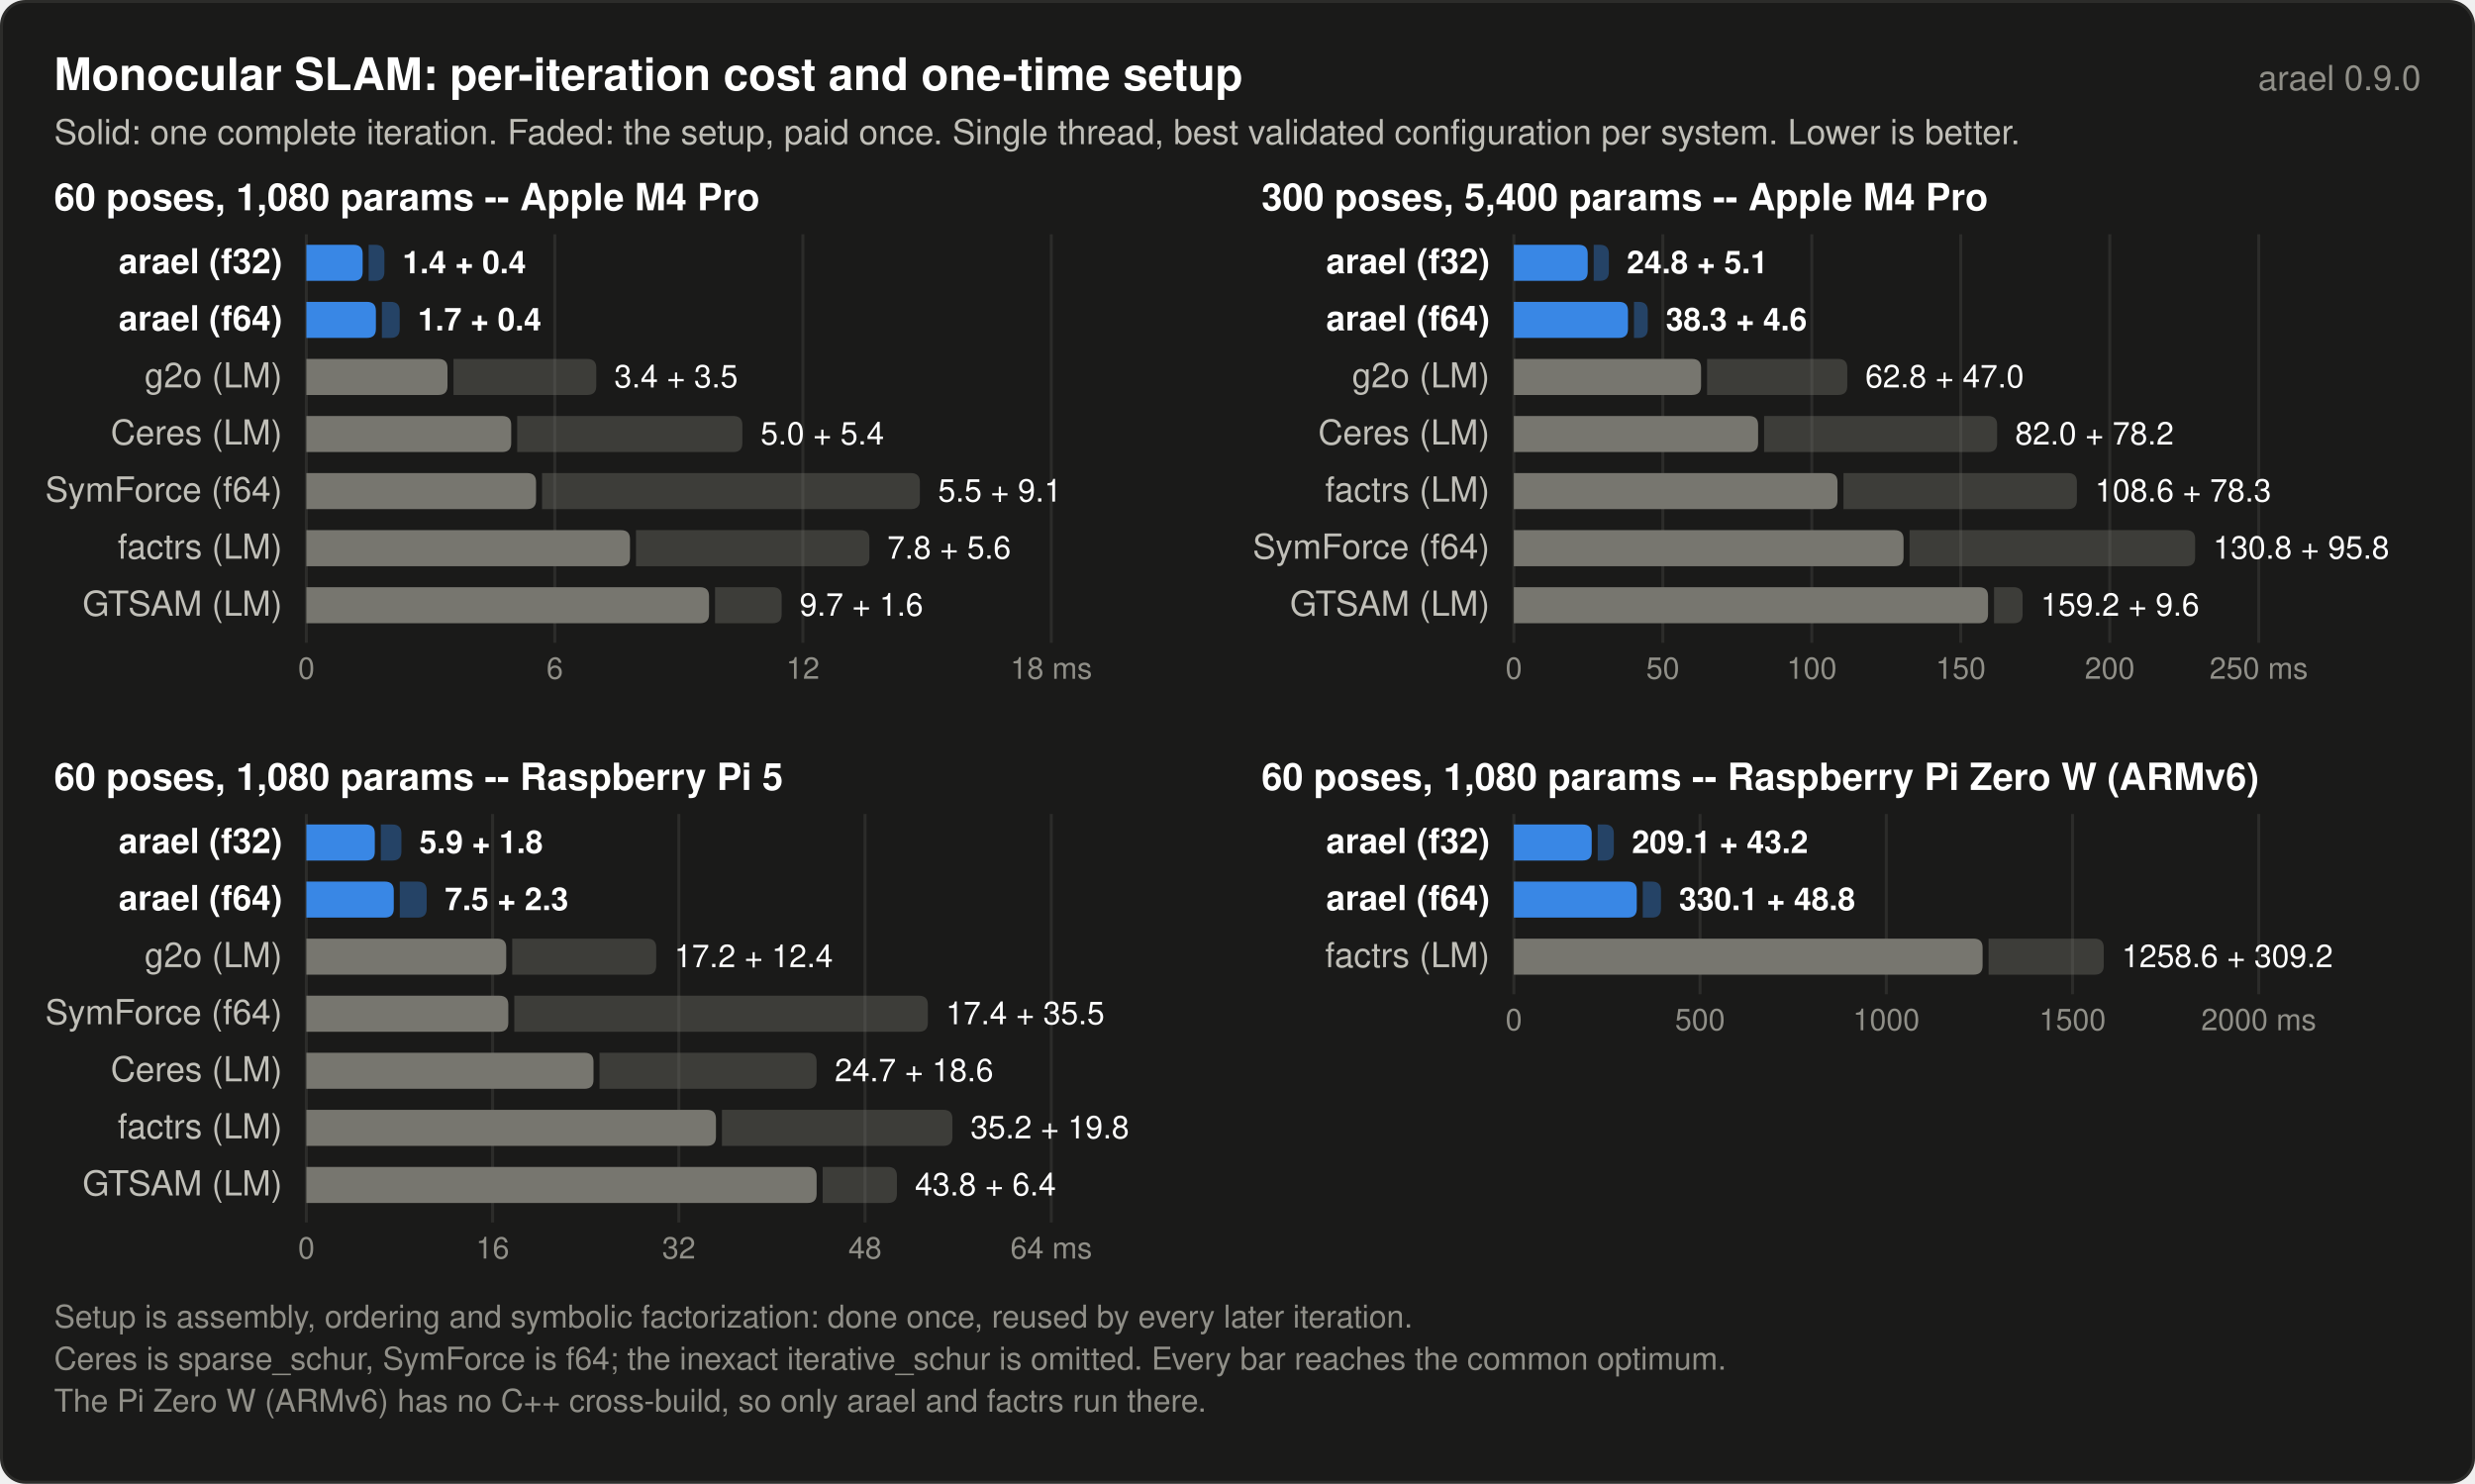
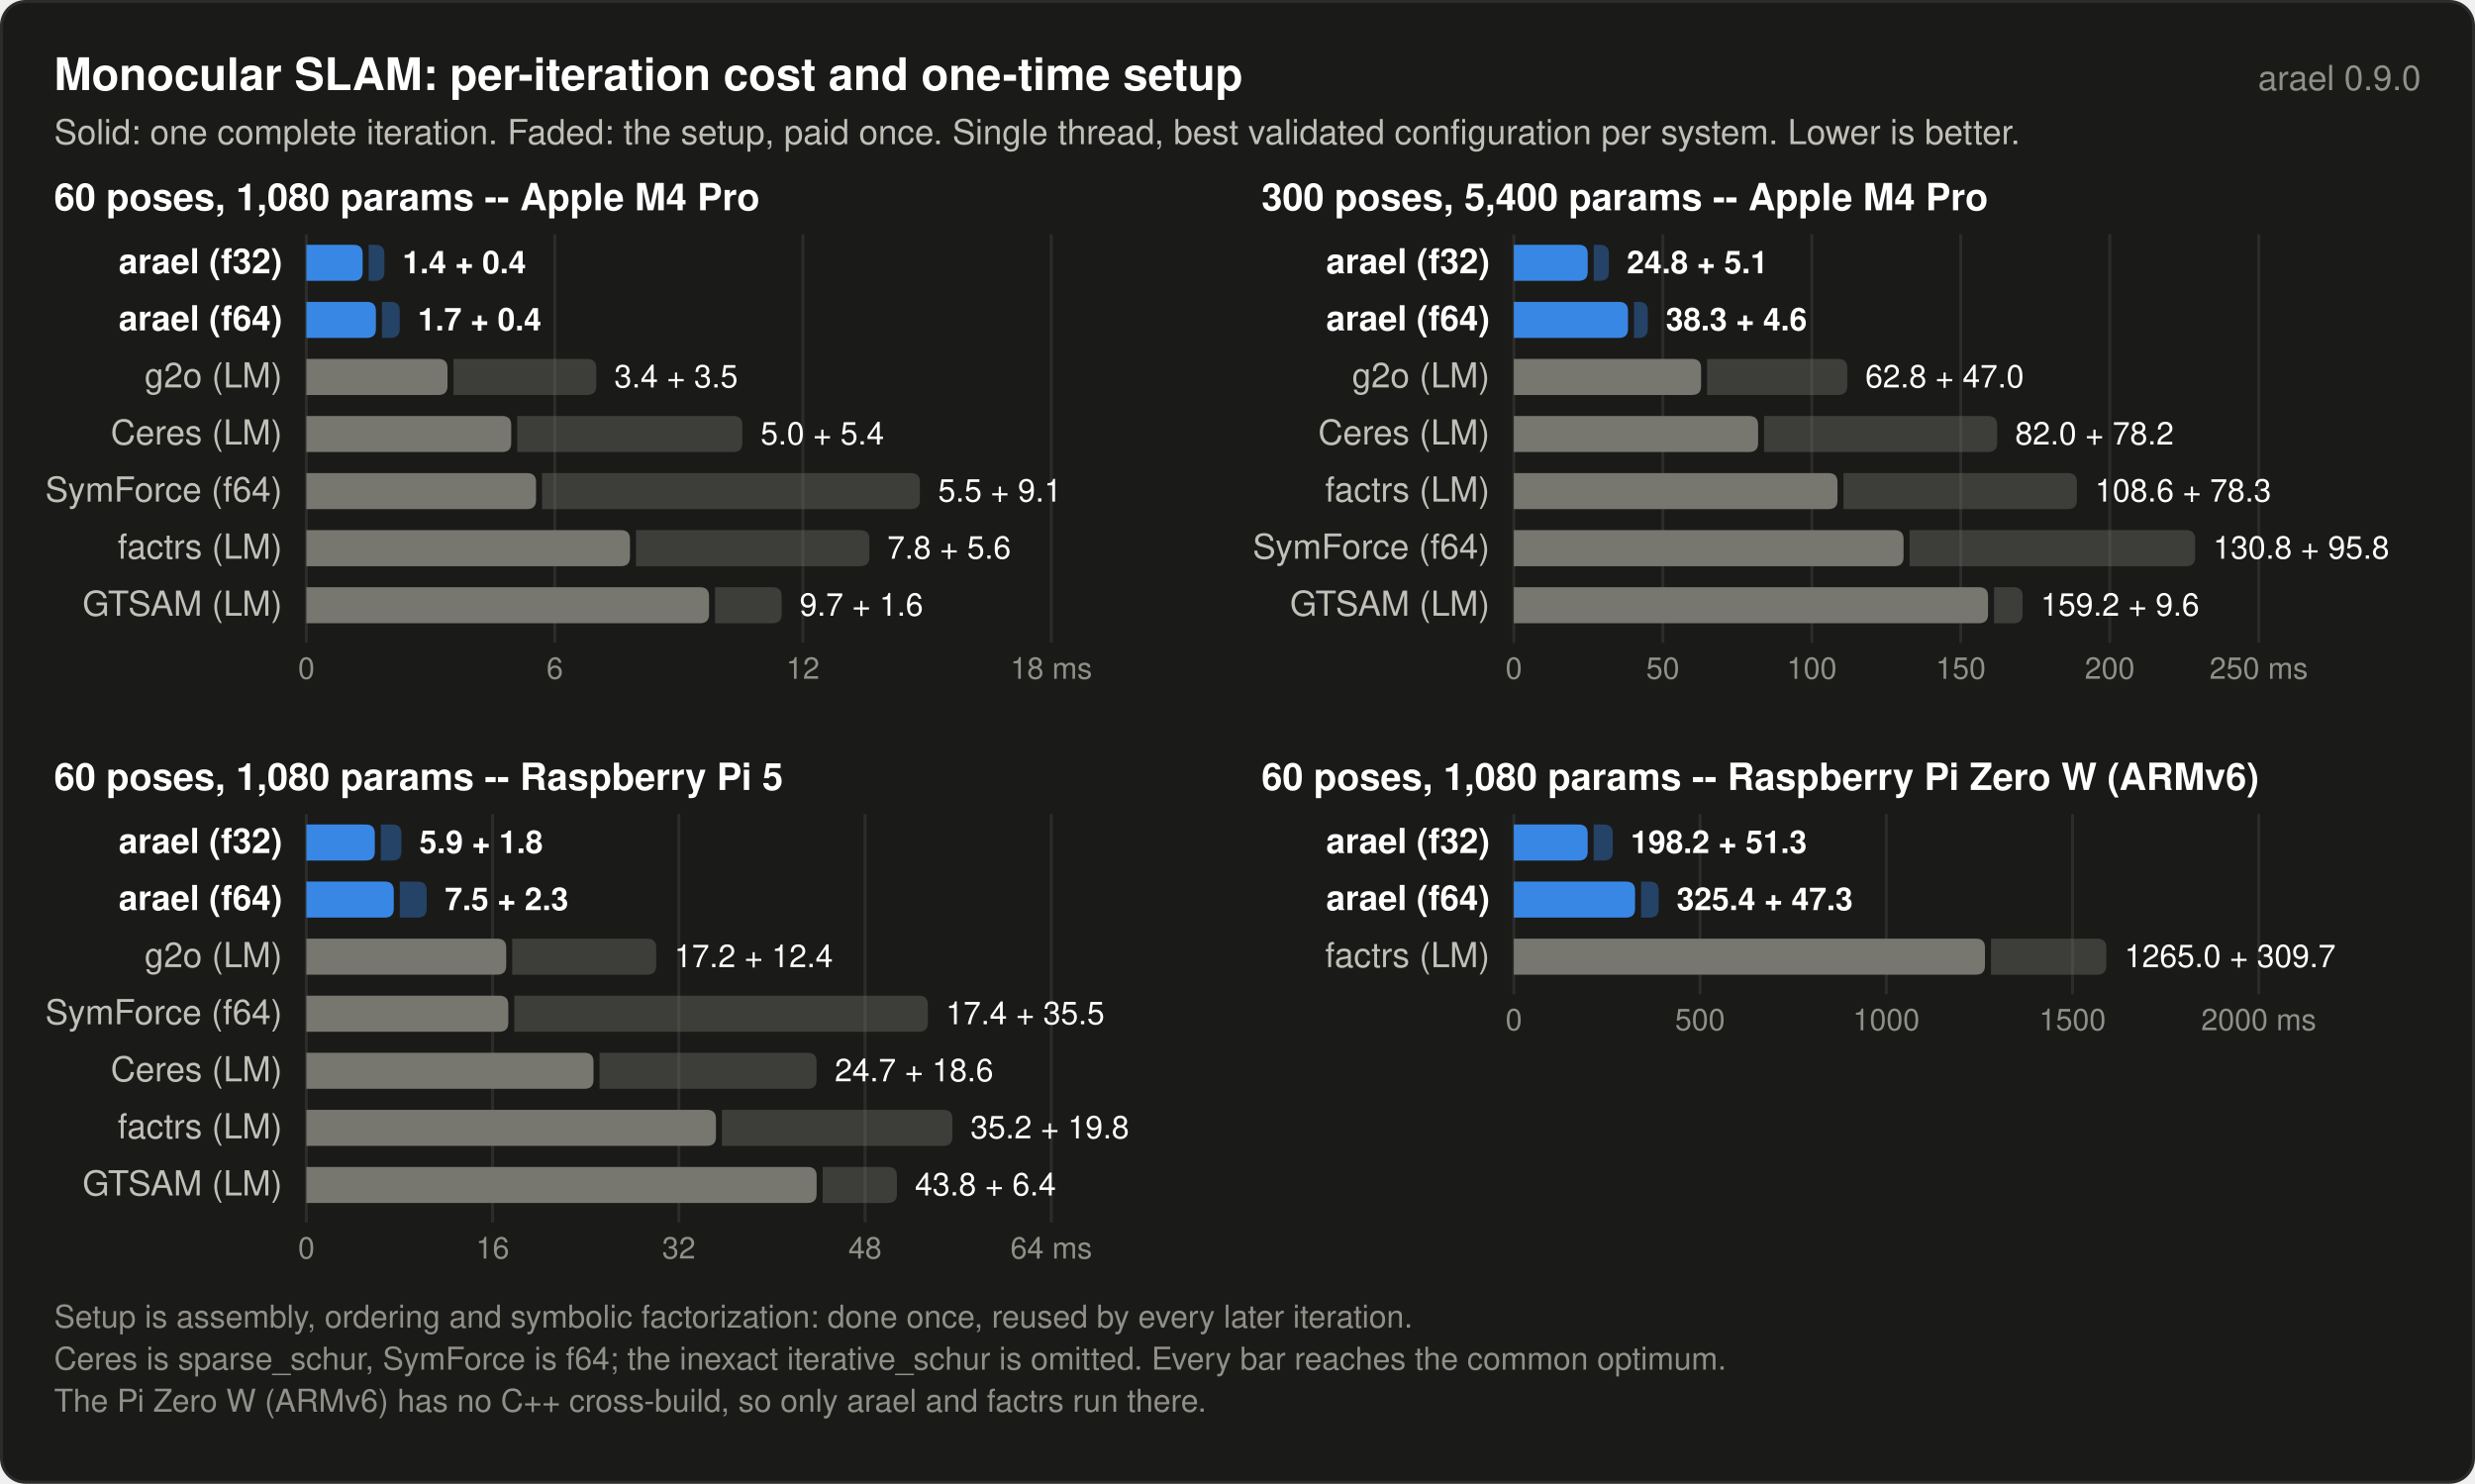
<svg xmlns="http://www.w3.org/2000/svg" width="824" height="494" viewBox="0 0 824 494" font-family="ui-sans-serif, system-ui, -apple-system, 'Segoe UI', Helvetica, Arial, sans-serif">
  <rect x="0.5" y="0.5" width="823" height="493" rx="8" fill="#1a1a19" stroke="#2c2c2a" />
  <text x="18" y="30" font-size="15" font-weight="600" fill="#ffffff">Monocular SLAM: per-iteration cost and one-time setup</text>
  <text x="806" y="30" font-size="11.5" text-anchor="end" fill="#908f88">arael 0.9.0</text>
  <text x="18" y="48" font-size="11.5" fill="#c0bfb8">Solid: one complete iteration. Faded: the setup, paid once. Single thread, best validated configuration per system. Lower is better.</text>
  <text x="18" y="70" font-size="12.5" font-weight="600" fill="#ffffff">60 poses, 1,080 params -- Apple M4 Pro</text>
  <line x1="102.0" y1="78" x2="102.0" y2="214" stroke="#2c2c2a" stroke-width="1" />
  <text x="102.0" y="226" font-size="10" text-anchor="middle" fill="#908f88">0</text>
  <line x1="184.7" y1="78" x2="184.7" y2="214" stroke="#2c2c2a" stroke-width="1" />
  <text x="184.7" y="226" font-size="10" text-anchor="middle" fill="#908f88">6</text>
  <line x1="267.3" y1="78" x2="267.3" y2="214" stroke="#2c2c2a" stroke-width="1" />
  <text x="267.3" y="226" font-size="10" text-anchor="middle" fill="#908f88">12</text>
  <line x1="350.0" y1="78" x2="350.0" y2="214" stroke="#2c2c2a" stroke-width="1" />
  <text x="350.0" y="226" font-size="10" text-anchor="middle" fill="#908f88">18 ms</text>
  <text x="94" y="91.0" font-size="11.5" text-anchor="end" font-weight="600" fill="#ffffff">arael (f32)</text>
  <path d="M102,81.5 L117.738,81.5 Q120.738,81.5 120.738,84.5 L120.738,90.5 Q120.738,93.5 117.738,93.5 L102,93.5 Z" fill="#3987e5" />
  <path d="M122.738,81.5 L124.973,81.5 Q127.973,81.5 127.973,84.5 L127.973,90.5 Q127.973,93.5 124.973,93.5 L122.738,93.5 Z" fill="#3987e5" fill-opacity="0.38" />
  <text x="134.0" y="91.0" font-size="10.5" font-weight="600" fill="#ffffff">1.4 + 0.4</text>
  <text x="94" y="110.0" font-size="11.5" text-anchor="end" font-weight="600" fill="#ffffff">arael (f64)</text>
  <path d="M102,100.5 L122.147,100.5 Q125.147,100.5 125.147,103.5 L125.147,109.5 Q125.147,112.5 122.147,112.5 L102,112.5 Z" fill="#3987e5" />
  <path d="M127.147,100.5 L130.071,100.5 Q133.071,100.5 133.071,103.5 L133.071,109.5 Q133.071,112.5 130.071,112.5 L127.147,112.5 Z" fill="#3987e5" fill-opacity="0.38" />
  <text x="139.1" y="110.0" font-size="10.5" font-weight="600" fill="#ffffff">1.7 + 0.4</text>
  <text x="94" y="129.0" font-size="11.5" text-anchor="end" fill="#c0bfb8">g2o (LM)</text>
  <path d="M102,119.5 L145.982,119.5 Q148.982,119.5 148.982,122.5 L148.982,128.5 Q148.982,131.5 145.982,131.5 L102,131.5 Z" fill="#77766f" />
  <path d="M150.982,119.5 L195.516,119.5 Q198.516,119.5 198.516,122.5 L198.516,128.5 Q198.516,131.5 195.516,131.5 L150.982,131.5 Z" fill="#77766f" fill-opacity="0.38" />
  <text x="204.5" y="129.0" font-size="10.5" fill="#ffffff">3.4 + 3.5</text>
  <text x="94" y="148.0" font-size="11.5" text-anchor="end" fill="#c0bfb8">Ceres (LM)</text>
  <path d="M102,138.5 L167.2,138.5 Q170.2,138.5 170.2,141.5 L170.2,147.5 Q170.2,150.5 167.2,150.5 L102,150.5 Z" fill="#77766f" />
  <path d="M172.2,138.5 L244.151,138.5 Q247.151,138.5 247.151,141.5 L247.151,147.5 Q247.151,150.5 244.151,150.5 L172.2,150.5 Z" fill="#77766f" fill-opacity="0.38" />
  <text x="253.2" y="148.0" font-size="10.5" fill="#ffffff">5.0 + 5.4</text>
  <text x="94" y="167.0" font-size="11.5" text-anchor="end" fill="#c0bfb8">SymForce (f64)</text>
  <path d="M102,157.5 L175.467,157.5 Q178.467,157.5 178.467,160.5 L178.467,166.5 Q178.467,169.5 175.467,169.5 L102,169.5 Z" fill="#77766f" />
  <path d="M180.467,157.5 L303.258,157.5 Q306.258,157.5 306.258,160.5 L306.258,166.5 Q306.258,169.5 303.258,169.5 L180.467,169.5 Z" fill="#77766f" fill-opacity="0.38" />
  <text x="312.3" y="167.0" font-size="10.5" fill="#ffffff">5.5 + 9.1</text>
  <text x="94" y="186.0" font-size="11.5" text-anchor="end" fill="#c0bfb8">factrs (LM)</text>
  <path d="M102,176.5 L206.742,176.5 Q209.742,176.5 209.742,179.5 L209.742,185.5 Q209.742,188.5 206.742,188.5 L102,188.5 Z" fill="#77766f" />
  <path d="M211.742,176.5 L286.449,176.5 Q289.449,176.5 289.449,179.5 L289.449,185.5 Q289.449,188.5 286.449,188.5 L211.742,188.5 Z" fill="#77766f" fill-opacity="0.38" />
  <text x="295.4" y="186.0" font-size="10.5" fill="#ffffff">7.8 + 5.6</text>
  <text x="94" y="205.0" font-size="11.5" text-anchor="end" fill="#c0bfb8">GTSAM (LM)</text>
  <path d="M102,195.5 L233.058,195.5 Q236.058,195.5 236.058,198.5 L236.058,204.5 Q236.058,207.5 233.058,207.5 L102,207.5 Z" fill="#77766f" />
  <path d="M238.058,195.5 L257.24,195.5 Q260.24,195.5 260.24,198.5 L260.24,204.5 Q260.24,207.5 257.24,207.5 L238.058,207.5 Z" fill="#77766f" fill-opacity="0.38" />
  <text x="266.2" y="205.0" font-size="10.5" fill="#ffffff">9.7 + 1.6</text>
  <text x="420" y="70" font-size="12.5" font-weight="600" fill="#ffffff">300 poses, 5,400 params -- Apple M4 Pro</text>
  <line x1="504.0" y1="78" x2="504.0" y2="214" stroke="#2c2c2a" stroke-width="1" />
  <text x="504.0" y="226" font-size="10" text-anchor="middle" fill="#908f88">0</text>
  <line x1="553.6" y1="78" x2="553.6" y2="214" stroke="#2c2c2a" stroke-width="1" />
  <text x="553.6" y="226" font-size="10" text-anchor="middle" fill="#908f88">50</text>
  <line x1="603.2" y1="78" x2="603.2" y2="214" stroke="#2c2c2a" stroke-width="1" />
  <text x="603.2" y="226" font-size="10" text-anchor="middle" fill="#908f88">100</text>
  <line x1="652.8" y1="78" x2="652.8" y2="214" stroke="#2c2c2a" stroke-width="1" />
  <text x="652.8" y="226" font-size="10" text-anchor="middle" fill="#908f88">150</text>
  <line x1="702.4" y1="78" x2="702.4" y2="214" stroke="#2c2c2a" stroke-width="1" />
  <text x="702.4" y="226" font-size="10" text-anchor="middle" fill="#908f88">200</text>
  <line x1="752.0" y1="78" x2="752.0" y2="214" stroke="#2c2c2a" stroke-width="1" />
  <text x="752.0" y="226" font-size="10" text-anchor="middle" fill="#908f88">250 ms</text>
  <text x="496" y="91.0" font-size="11.5" text-anchor="end" font-weight="600" fill="#ffffff">arael (f32)</text>
  <path d="M504,81.5 L525.592,81.5 Q528.592,81.5 528.592,84.5 L528.592,90.5 Q528.592,93.5 525.592,93.5 L504,93.5 Z" fill="#3987e5" />
  <path d="M530.592,81.5 L532.641,81.5 Q535.641,81.5 535.641,84.5 L535.641,90.5 Q535.641,93.5 532.641,93.5 L530.592,93.5 Z" fill="#3987e5" fill-opacity="0.38" />
  <text x="541.6" y="91.0" font-size="10.5" font-weight="600" fill="#ffffff">24.8 + 5.1</text>
  <text x="496" y="110.0" font-size="11.5" text-anchor="end" font-weight="600" fill="#ffffff">arael (f64)</text>
  <path d="M504,100.5 L539.004,100.5 Q542.004,100.5 542.004,103.5 L542.004,109.5 Q542.004,112.5 539.004,112.5 L504,112.5 Z" fill="#3987e5" />
  <path d="M544.004,100.5 L545.587,100.5 Q548.587,100.5 548.587,103.5 L548.587,109.5 Q548.587,112.5 545.587,112.5 L544.004,112.5 Z" fill="#3987e5" fill-opacity="0.38" />
  <text x="554.6" y="110.0" font-size="10.5" font-weight="600" fill="#ffffff">38.3 + 4.6</text>
  <text x="496" y="129.0" font-size="11.5" text-anchor="end" fill="#c0bfb8">g2o (LM)</text>
  <path d="M504,119.5 L563.337,119.5 Q566.337,119.5 566.337,122.5 L566.337,128.5 Q566.337,131.5 563.337,131.5 L504,131.5 Z" fill="#77766f" />
  <path d="M568.337,119.5 L612.011,119.5 Q615.011,119.5 615.011,122.5 L615.011,128.5 Q615.011,131.5 612.011,131.5 L568.337,131.5 Z" fill="#77766f" fill-opacity="0.38" />
  <text x="621.0" y="129.0" font-size="10.5" fill="#ffffff">62.8 + 47.0</text>
  <text x="496" y="148.0" font-size="11.5" text-anchor="end" fill="#c0bfb8">Ceres (LM)</text>
  <path d="M504,138.5 L582.324,138.5 Q585.324,138.5 585.324,141.5 L585.324,147.5 Q585.324,150.5 582.324,150.5 L504,150.5 Z" fill="#77766f" />
  <path d="M587.324,138.5 L661.899,138.5 Q664.899,138.5 664.899,141.5 L664.899,147.5 Q664.899,150.5 661.899,150.5 L587.324,150.5 Z" fill="#77766f" fill-opacity="0.38" />
  <text x="670.9" y="148.0" font-size="10.5" fill="#ffffff">82.0 + 78.2</text>
  <text x="496" y="167.0" font-size="11.5" text-anchor="end" fill="#c0bfb8">factrs (LM)</text>
  <path d="M504,157.5 L608.751,157.5 Q611.751,157.5 611.751,160.5 L611.751,166.5 Q611.751,169.5 608.751,169.5 L504,169.5 Z" fill="#77766f" />
  <path d="M613.751,157.5 L688.464,157.5 Q691.464,157.5 691.464,160.5 L691.464,166.5 Q691.464,169.5 688.464,169.5 L613.751,169.5 Z" fill="#77766f" fill-opacity="0.38" />
  <text x="697.5" y="167.0" font-size="10.5" fill="#ffffff">108.6 + 78.3</text>
  <text x="496" y="186.0" font-size="11.5" text-anchor="end" fill="#c0bfb8">SymForce (f64)</text>
  <path d="M504,176.5 L630.754,176.5 Q633.754,176.5 633.754,179.5 L633.754,185.5 Q633.754,188.5 630.754,188.5 L504,188.5 Z" fill="#77766f" />
  <path d="M635.754,176.5 L727.827,176.5 Q730.827,176.5 730.827,179.5 L730.827,185.5 Q730.827,188.5 727.827,188.5 L635.754,188.5 Z" fill="#77766f" fill-opacity="0.38" />
  <text x="736.8" y="186.0" font-size="10.5" fill="#ffffff">130.8 + 95.8</text>
  <text x="496" y="205.0" font-size="11.5" text-anchor="end" fill="#c0bfb8">GTSAM (LM)</text>
  <path d="M504,195.5 L658.877,195.5 Q661.877,195.5 661.877,198.5 L661.877,204.5 Q661.877,207.5 658.877,207.5 L504,207.5 Z" fill="#77766f" />
  <path d="M663.877,195.5 L670.39,195.5 Q673.39,195.5 673.39,198.5 L673.39,204.5 Q673.39,207.5 670.39,207.5 L663.877,207.5 Z" fill="#77766f" fill-opacity="0.38" />
  <text x="679.4" y="205.0" font-size="10.5" fill="#ffffff">159.2 + 9.6</text>
  <text x="18" y="263" font-size="12.5" font-weight="600" fill="#ffffff">60 poses, 1,080 params -- Raspberry Pi 5</text>
  <line x1="102.0" y1="271" x2="102.0" y2="407" stroke="#2c2c2a" stroke-width="1" />
  <text x="102.0" y="419" font-size="10" text-anchor="middle" fill="#908f88">0</text>
  <line x1="164.0" y1="271" x2="164.0" y2="407" stroke="#2c2c2a" stroke-width="1" />
  <text x="164.0" y="419" font-size="10" text-anchor="middle" fill="#908f88">16</text>
  <line x1="226.0" y1="271" x2="226.0" y2="407" stroke="#2c2c2a" stroke-width="1" />
  <text x="226.0" y="419" font-size="10" text-anchor="middle" fill="#908f88">32</text>
  <line x1="288.0" y1="271" x2="288.0" y2="407" stroke="#2c2c2a" stroke-width="1" />
  <text x="288.0" y="419" font-size="10" text-anchor="middle" fill="#908f88">48</text>
  <line x1="350.0" y1="271" x2="350.0" y2="407" stroke="#2c2c2a" stroke-width="1" />
  <text x="350.0" y="419" font-size="10" text-anchor="middle" fill="#908f88">64 ms</text>
  <text x="94" y="284.0" font-size="11.5" text-anchor="end" font-weight="600" fill="#ffffff">arael (f32)</text>
  <path d="M102,274.5 L121.785,274.5 Q124.785,274.5 124.785,277.5 L124.785,283.5 Q124.785,286.5 121.785,286.5 L102,286.5 Z" fill="#3987e5" />
  <path d="M126.785,274.5 L130.644,274.5 Q133.644,274.5 133.644,277.5 L133.644,283.5 Q133.644,286.5 130.644,286.5 L126.785,286.5 Z" fill="#3987e5" fill-opacity="0.38" />
  <text x="139.6" y="284.0" font-size="10.5" font-weight="600" fill="#ffffff">5.9 + 1.8</text>
  <text x="94" y="303.0" font-size="11.5" text-anchor="end" font-weight="600" fill="#ffffff">arael (f64)</text>
  <path d="M102,293.5 L128.101,293.5 Q131.101,293.5 131.101,296.5 L131.101,302.5 Q131.101,305.5 128.101,305.5 L102,305.5 Z" fill="#3987e5" />
  <path d="M133.101,293.5 L139.053,293.5 Q142.053,293.5 142.053,296.5 L142.053,302.5 Q142.053,305.5 139.053,305.5 L133.101,305.5 Z" fill="#3987e5" fill-opacity="0.38" />
  <text x="148.1" y="303.0" font-size="10.5" font-weight="600" fill="#ffffff">7.5 + 2.3</text>
  <text x="94" y="322.0" font-size="11.5" text-anchor="end" fill="#c0bfb8">g2o (LM)</text>
  <path d="M102,312.5 L165.534,312.5 Q168.534,312.5 168.534,315.5 L168.534,321.5 Q168.534,324.5 165.534,324.5 L102,324.5 Z" fill="#77766f" />
  <path d="M170.534,312.5 L215.467,312.5 Q218.467,312.5 218.467,315.5 L218.467,321.5 Q218.467,324.5 215.467,324.5 L170.534,324.5 Z" fill="#77766f" fill-opacity="0.38" />
  <text x="224.5" y="322.0" font-size="10.5" fill="#ffffff">17.2 + 12.4</text>
  <text x="94" y="341.0" font-size="11.5" text-anchor="end" fill="#c0bfb8">SymForce (f64)</text>
  <path d="M102,331.5 L166.231,331.5 Q169.231,331.5 169.231,334.5 L169.231,340.5 Q169.231,343.5 166.231,343.5 L102,343.5 Z" fill="#77766f" />
  <path d="M171.231,331.5 L305.91,331.5 Q308.91,331.5 308.91,334.5 L308.91,340.5 Q308.91,343.5 305.91,343.5 L171.231,343.5 Z" fill="#77766f" fill-opacity="0.38" />
  <text x="314.9" y="341.0" font-size="10.5" fill="#ffffff">17.4 + 35.5</text>
  <text x="94" y="360.0" font-size="11.5" text-anchor="end" fill="#c0bfb8">Ceres (LM)</text>
  <path d="M102,350.5 L194.596,350.5 Q197.596,350.5 197.596,353.5 L197.596,359.5 Q197.596,362.5 194.596,362.5 L102,362.5 Z" fill="#77766f" />
  <path d="M199.596,350.5 L268.865,350.5 Q271.865,350.5 271.865,353.5 L271.865,359.5 Q271.865,362.5 268.865,362.5 L199.596,362.5 Z" fill="#77766f" fill-opacity="0.38" />
  <text x="277.9" y="360.0" font-size="10.5" fill="#ffffff">24.7 + 18.6</text>
  <text x="94" y="379.0" font-size="11.5" text-anchor="end" fill="#c0bfb8">factrs (LM)</text>
  <path d="M102,369.5 L235.361,369.5 Q238.361,369.5 238.361,372.5 L238.361,378.5 Q238.361,381.5 235.361,381.5 L102,381.5 Z" fill="#77766f" />
  <path d="M240.361,369.5 L314.086,369.5 Q317.086,369.5 317.086,372.5 L317.086,378.5 Q317.086,381.5 314.086,381.5 L240.361,381.5 Z" fill="#77766f" fill-opacity="0.38" />
  <text x="323.1" y="379.0" font-size="10.5" fill="#ffffff">35.2 + 19.8</text>
  <text x="94" y="398.0" font-size="11.5" text-anchor="end" fill="#c0bfb8">GTSAM (LM)</text>
  <path d="M102,388.5 L268.88,388.5 Q271.88,388.5 271.88,391.5 L271.88,397.5 Q271.88,400.5 268.88,400.5 L102,400.5 Z" fill="#77766f" />
  <path d="M273.88,388.5 L295.602,388.5 Q298.602,388.5 298.602,391.5 L298.602,397.5 Q298.602,400.5 295.602,400.5 L273.88,400.5 Z" fill="#77766f" fill-opacity="0.38" />
  <text x="304.6" y="398.0" font-size="10.5" fill="#ffffff">43.8 + 6.4</text>
  <text x="420" y="263" font-size="12.5" font-weight="600" fill="#ffffff">60 poses, 1,080 params -- Raspberry Pi Zero W (ARMv6)</text>
  <line x1="504.0" y1="271" x2="504.0" y2="331" stroke="#2c2c2a" stroke-width="1" />
  <text x="504.0" y="343" font-size="10" text-anchor="middle" fill="#908f88">0</text>
  <line x1="566.0" y1="271" x2="566.0" y2="331" stroke="#2c2c2a" stroke-width="1" />
  <text x="566.0" y="343" font-size="10" text-anchor="middle" fill="#908f88">500</text>
  <line x1="628.0" y1="271" x2="628.0" y2="331" stroke="#2c2c2a" stroke-width="1" />
  <text x="628.0" y="343" font-size="10" text-anchor="middle" fill="#908f88">1000</text>
  <line x1="690.0" y1="271" x2="690.0" y2="331" stroke="#2c2c2a" stroke-width="1" />
  <text x="690.0" y="343" font-size="10" text-anchor="middle" fill="#908f88">1500</text>
  <line x1="752.0" y1="271" x2="752.0" y2="331" stroke="#2c2c2a" stroke-width="1" />
  <text x="752.0" y="343" font-size="10" text-anchor="middle" fill="#908f88">2000 ms</text>
  <text x="496" y="284.0" font-size="11.5" text-anchor="end" font-weight="600" fill="#ffffff">arael (f32)</text>
-   <path d="M504,274.5 L526.928,274.5 Q529.928,274.5 529.928,277.5 L529.928,283.5 Q529.928,286.5 526.928,286.5 L504,286.5 Z" fill="#3987e5" />
-   <path d="M531.928,274.5 L534.289,274.5 Q537.289,274.5 537.289,277.5 L537.289,283.5 Q537.289,286.5 534.289,286.5 L531.928,286.5 Z" fill="#3987e5" fill-opacity="0.38" />
-   <text x="543.3" y="284.0" font-size="10.5" font-weight="600" fill="#ffffff">209.1 + 43.2</text>
+   <path d="M504,274.5 L525.583,274.5 Q528.583,274.5 528.583,277.5 L528.583,283.5 Q528.583,286.5 525.583,286.5 L504,286.5 Z" fill="#3987e5" />
+   <path d="M530.583,274.5 L533.948,274.5 Q536.948,274.5 536.948,277.5 L536.948,283.5 Q536.948,286.5 533.948,286.5 L530.583,286.5 Z" fill="#3987e5" fill-opacity="0.38" />
+   <text x="542.9" y="284.0" font-size="10.5" font-weight="600" fill="#ffffff">198.2 + 51.3</text>
  <text x="496" y="303.0" font-size="11.5" text-anchor="end" font-weight="600" fill="#ffffff">arael (f64)</text>
-   <path d="M504,293.5 L541.929,293.5 Q544.929,293.5 544.929,296.5 L544.929,302.5 Q544.929,305.5 541.929,305.5 L504,305.5 Z" fill="#3987e5" />
-   <path d="M546.929,293.5 L549.982,293.5 Q552.982,293.5 552.982,296.5 L552.982,302.5 Q552.982,305.5 549.982,305.5 L546.929,305.5 Z" fill="#3987e5" fill-opacity="0.38" />
-   <text x="559.0" y="303.0" font-size="10.5" font-weight="600" fill="#ffffff">330.1 + 48.8</text>
+   <path d="M504,293.5 L541.356,293.5 Q544.356,293.5 544.356,296.5 L544.356,302.5 Q544.356,305.5 541.356,305.5 L504,305.5 Z" fill="#3987e5" />
+   <path d="M546.356,293.5 L549.217,293.5 Q552.217,293.5 552.217,296.5 L552.217,302.5 Q552.217,305.5 549.217,305.5 L546.356,305.5 Z" fill="#3987e5" fill-opacity="0.38" />
+   <text x="558.2" y="303.0" font-size="10.5" font-weight="600" fill="#ffffff">325.4 + 47.3</text>
  <text x="496" y="322.0" font-size="11.5" text-anchor="end" fill="#c0bfb8">factrs (LM)</text>
-   <path d="M504,312.5 L657.064,312.5 Q660.064,312.5 660.064,315.5 L660.064,321.5 Q660.064,324.5 657.064,324.5 L504,324.5 Z" fill="#77766f" />
-   <path d="M662.064,312.5 L697.403,312.5 Q700.403,312.5 700.403,315.5 L700.403,321.5 Q700.403,324.5 697.403,324.5 L662.064,324.5 Z" fill="#77766f" fill-opacity="0.38" />
-   <text x="706.4" y="322.0" font-size="10.5" fill="#ffffff">1258.6 + 309.2</text>
+   <path d="M504,312.5 L657.855,312.5 Q660.855,312.5 660.855,315.5 L660.855,321.5 Q660.855,324.5 657.855,324.5 L504,324.5 Z" fill="#77766f" />
+   <path d="M662.855,312.5 L698.253,312.5 Q701.253,312.5 701.253,315.5 L701.253,321.5 Q701.253,324.5 698.253,324.5 L662.855,324.5 Z" fill="#77766f" fill-opacity="0.38" />
+   <text x="707.3" y="322.0" font-size="10.5" fill="#ffffff">1265.0 + 309.7</text>
  <text x="18" y="442" font-size="10.5" fill="#908f88">Setup is assembly, ordering and symbolic factorization: done once, reused by every later iteration.</text>
  <text x="18" y="456" font-size="10.5" fill="#908f88">Ceres is sparse_schur, SymForce is f64; the inexact iterative_schur is omitted. Every bar reaches the common optimum.</text>
  <text x="18" y="470" font-size="10.5" fill="#908f88">The Pi Zero W (ARMv6) has no C++ cross-build, so only arael and factrs run there.</text>
</svg>
